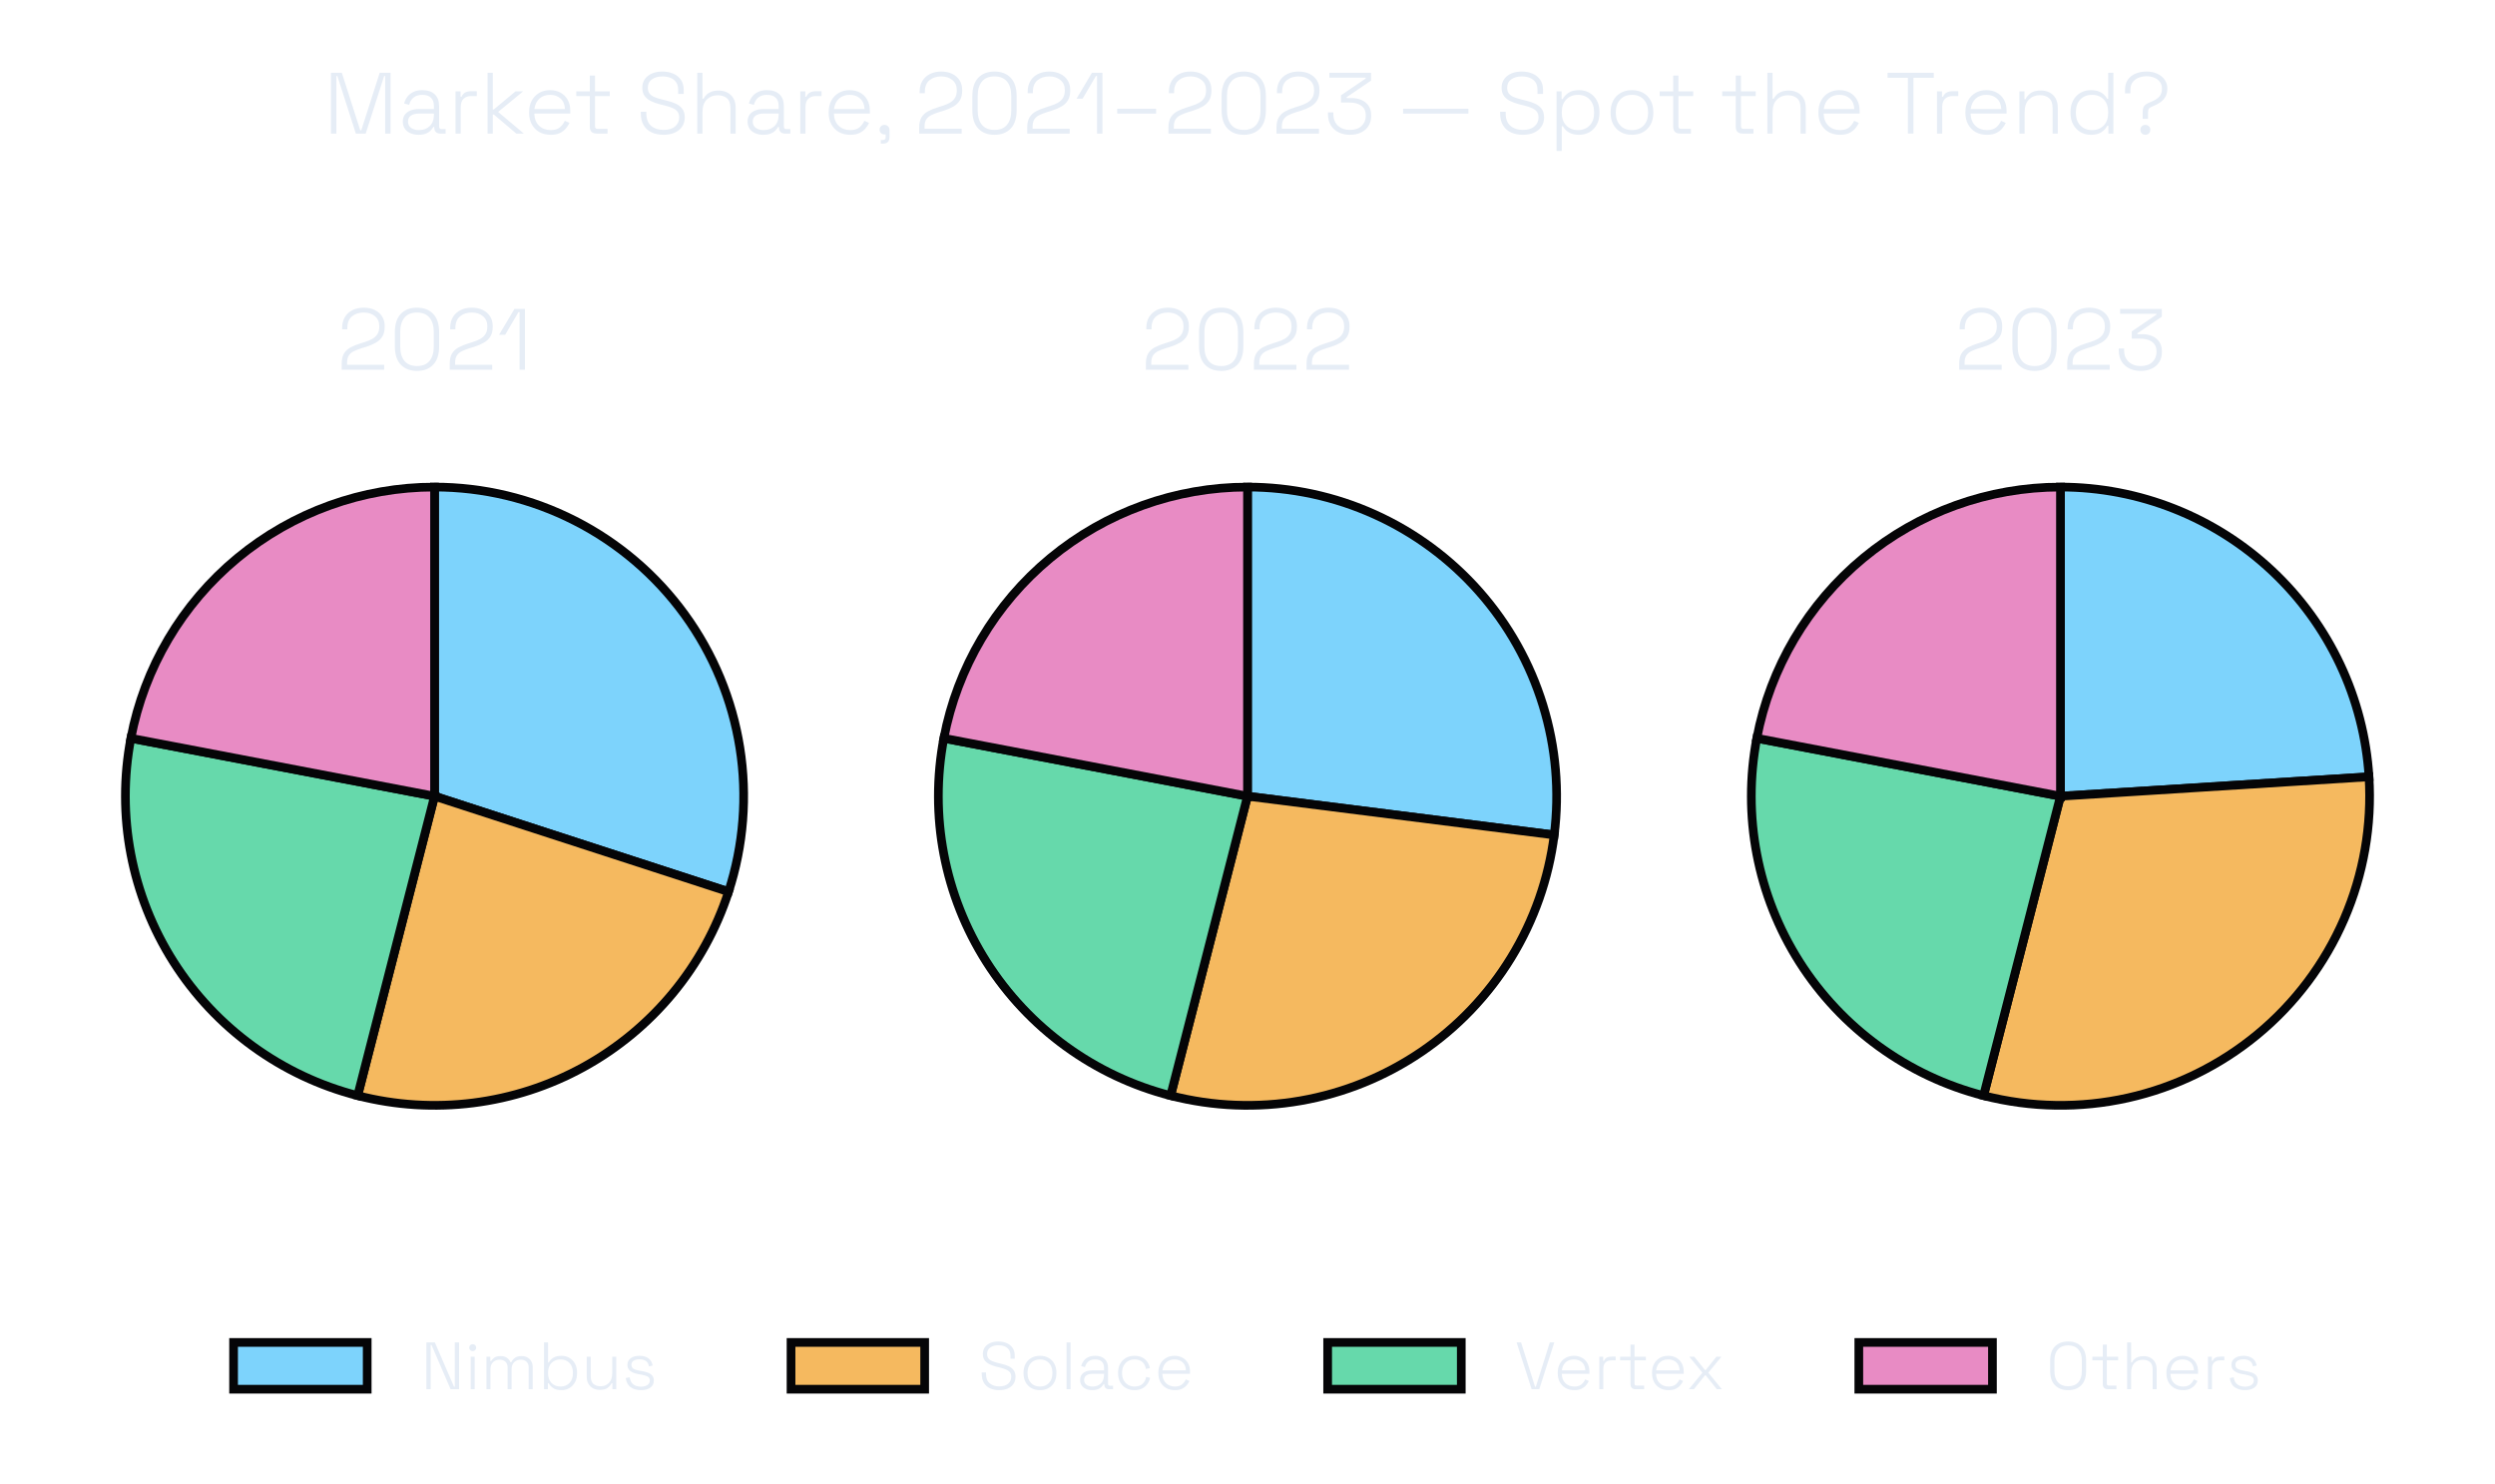
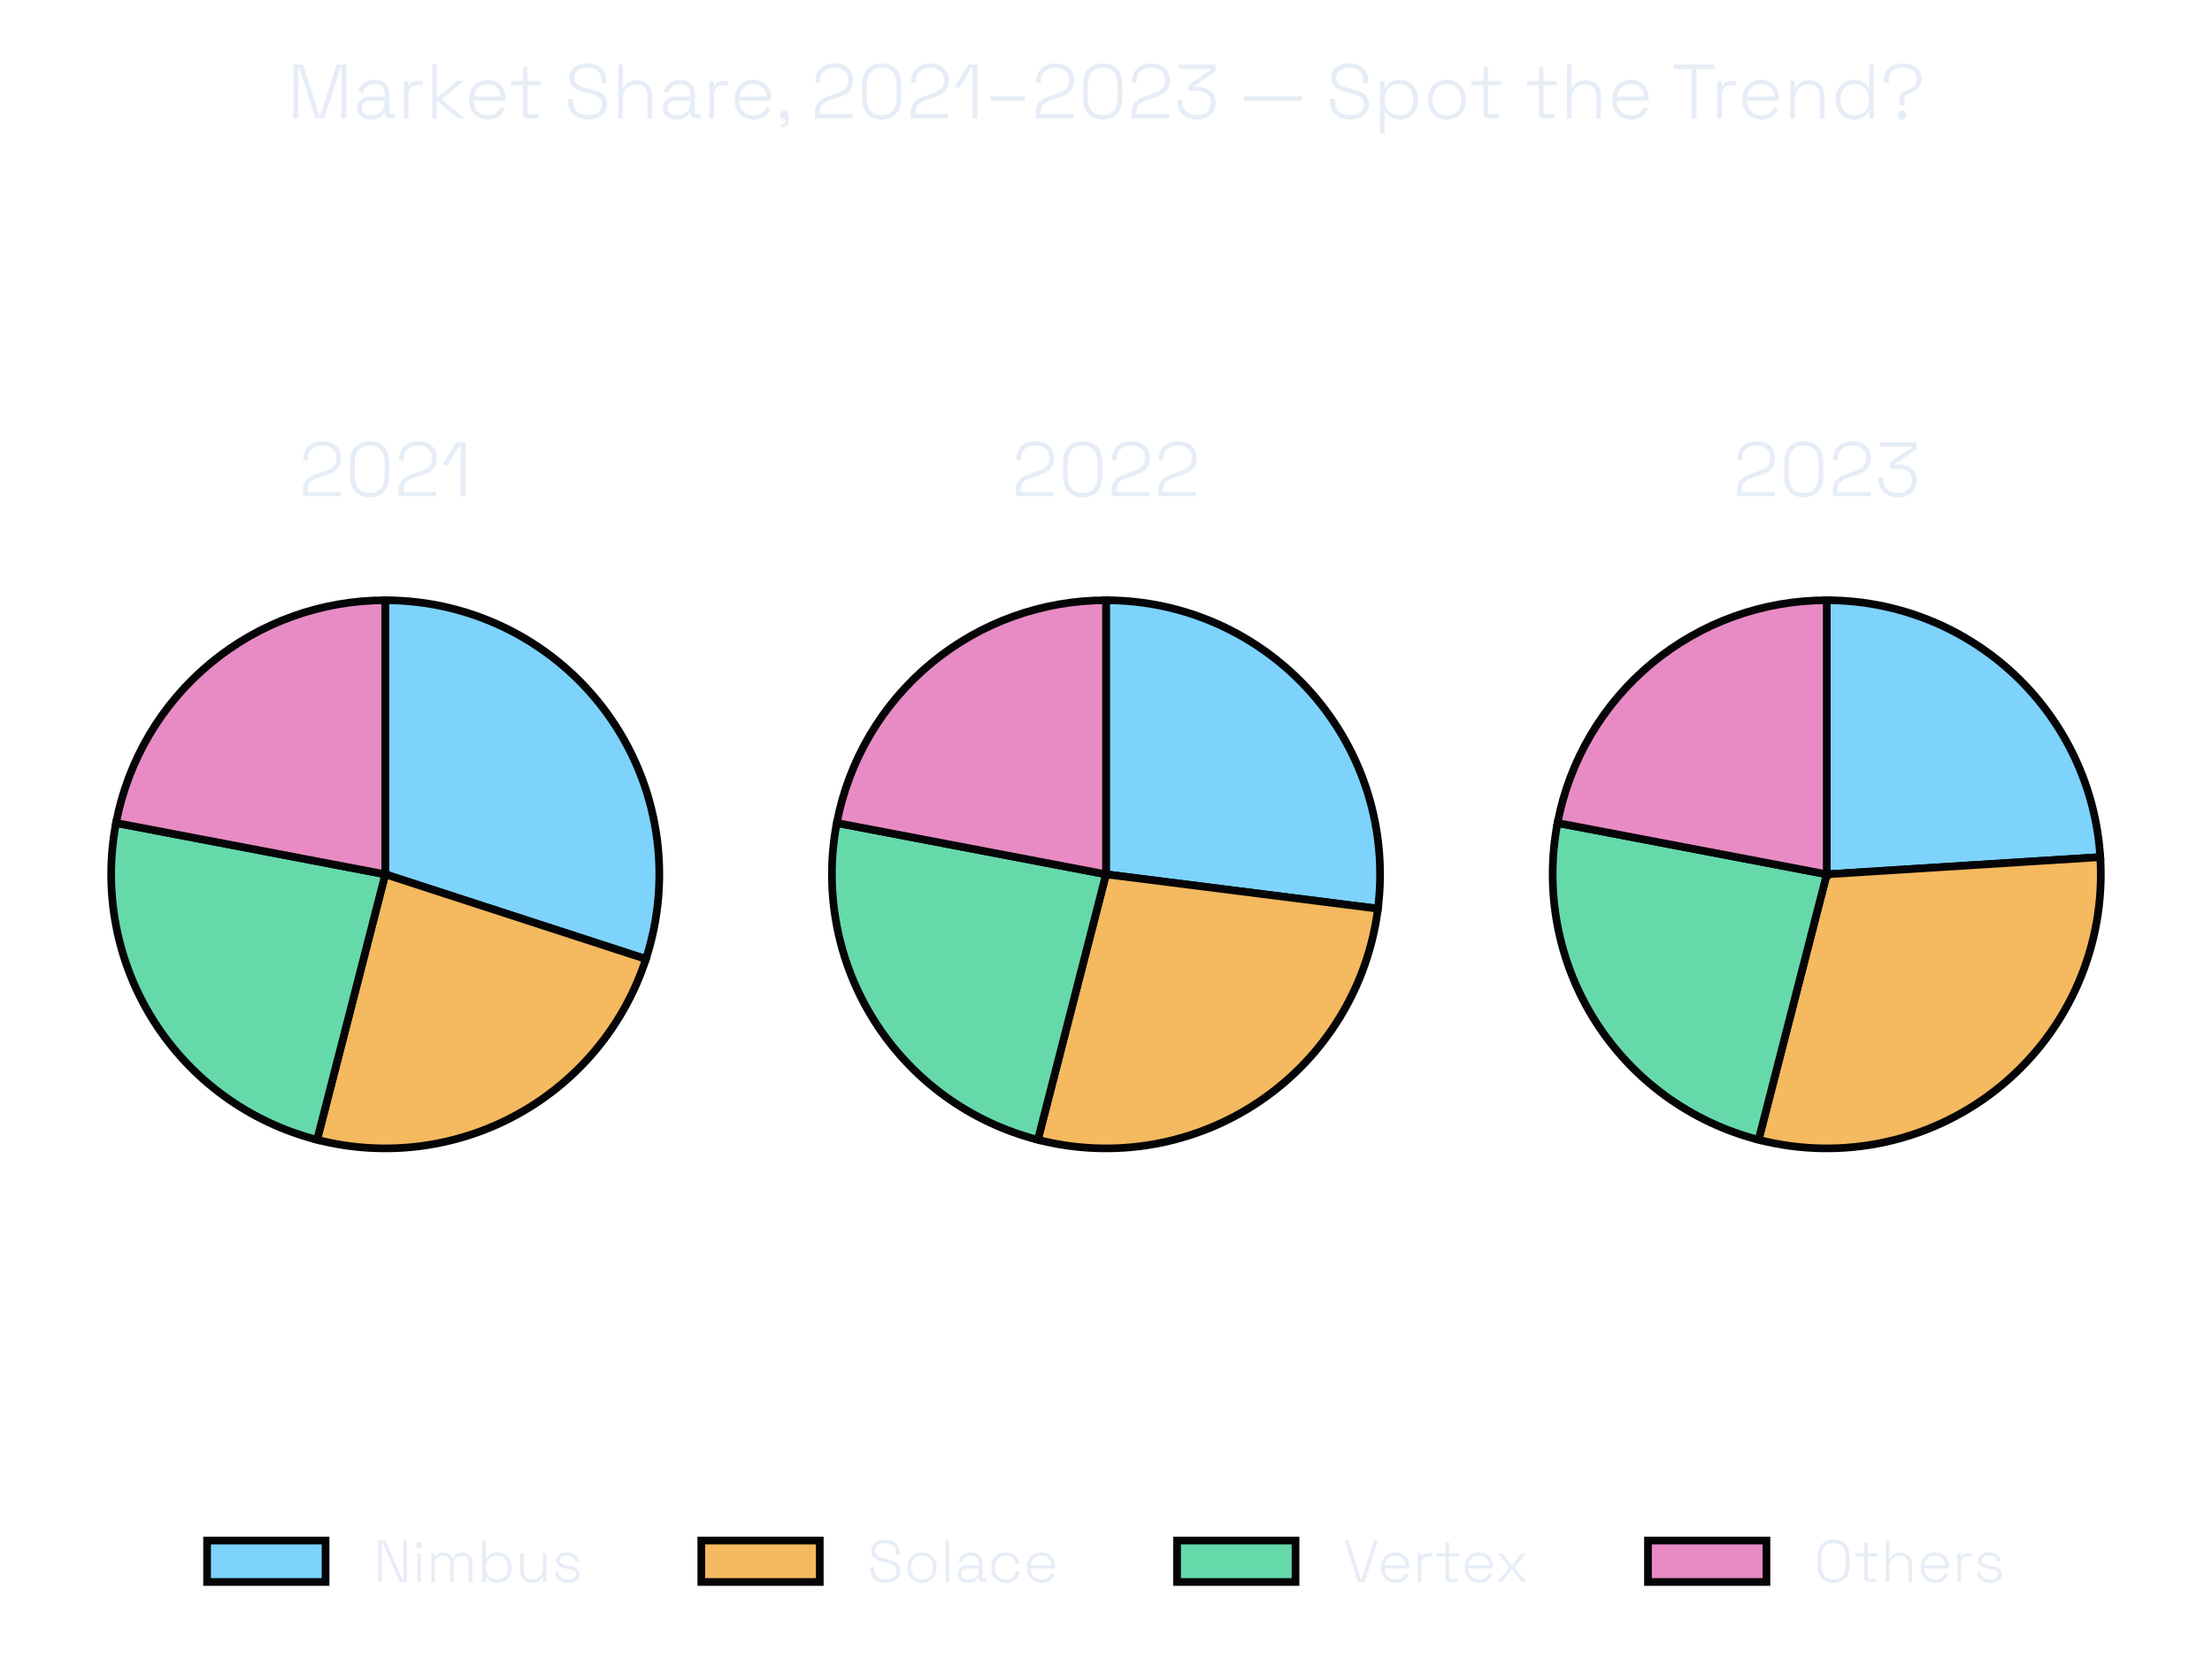
- <svg xmlns="http://www.w3.org/2000/svg" xmlns:xlink="http://www.w3.org/1999/xlink" width="373.44pt" height="222.054pt" viewBox="0 0 373.44 222.054" version="1.1">
+ <svg xmlns="http://www.w3.org/2000/svg" xmlns:xlink="http://www.w3.org/1999/xlink" width="373.44pt" height="281.209pt" viewBox="0 0 373.44 281.209" version="1.1">
  <defs>
    <style type="text/css">*{stroke-linejoin: round; stroke-linecap: butt}</style>
  </defs>
  <g id="figure_1">
    <g id="patch_1">
-       <path d="M 0 222.054  L 373.44 222.054  L 373.44 0  L 0 0  L 0 222.054  z " style="fill: none" />
+       <path d="M 0 281.209  L 373.44 281.209  L 373.44 0  L 0 0  L 0 281.209  z " style="fill: none" />
    </g>
    <g id="axes_1">
      <g id="patch_2">
-         <path d="M 109.047 133.473  C 111.303 126.528 111.884 119.147 110.742 111.935  C 109.6 104.724 106.766 97.883 102.474 91.976  C 98.183 86.069 92.553 81.26 86.047 77.946  C 79.541 74.631 72.342 72.902 65.04 72.902  L 65.04 119.174  z " style="fill: #7dd3fc; stroke: #050507; stroke-width: 1.3; stroke-linejoin: miter" />
+         <path d="M 109.047 161.913  C 111.303 154.968 111.884 147.587 110.742 140.375  C 109.6 133.164 106.766 126.323 102.474 120.416  C 98.183 114.509 92.553 109.7 86.047 106.386  C 79.541 103.071 72.342 101.342 65.04 101.342  L 65.04 147.614  z " style="fill: #7dd3fc; stroke: #050507; stroke-width: 1.3; stroke-linejoin: miter" />
      </g>
      <g id="patch_3">
-         <path d="M 53.532 163.992  C 64.928 166.918 77.021 165.39 87.331 159.722  C 97.641 154.054 105.411 144.662 109.047 133.473  L 65.04 119.174  z " style="fill: #f5b95f; stroke: #050507; stroke-width: 1.3; stroke-linejoin: miter" />
+         <path d="M 53.532 192.432  C 64.928 195.358 77.021 193.83 87.331 188.162  C 97.641 182.494 105.411 173.102 109.047 161.913  L 65.04 147.614  z " style="fill: #f5b95f; stroke: #050507; stroke-width: 1.3; stroke-linejoin: miter" />
      </g>
      <g id="patch_4">
-         <path d="M 19.588 110.504  C 17.383 122.06 19.667 134.034 25.971 143.968  C 32.275 153.901 42.137 161.066 53.532 163.992  L 65.04 119.174  z " style="fill: #66d9ab; stroke: #050507; stroke-width: 1.3; stroke-linejoin: miter" />
+         <path d="M 19.588 138.944  C 17.383 150.5 19.667 162.474 25.971 172.408  C 32.275 182.341 42.137 189.506 53.532 192.432  L 65.04 147.614  z " style="fill: #66d9ab; stroke: #050507; stroke-width: 1.3; stroke-linejoin: miter" />
      </g>
      <g id="patch_5">
-         <path d="M 65.04 72.902  C 54.275 72.902 43.84 76.659 35.545 83.521  C 27.25 90.383 21.605 99.929 19.588 110.504  L 65.04 119.174  z " style="fill: #e88bc4; stroke: #050507; stroke-width: 1.3; stroke-linejoin: miter" />
+         <path d="M 65.04 101.342  C 54.275 101.342 43.84 105.099 35.545 111.961  C 27.25 118.823 21.605 128.369 19.588 138.944  L 65.04 147.614  z " style="fill: #e88bc4; stroke: #050507; stroke-width: 1.3; stroke-linejoin: miter" />
      </g>
      <g id="text_1">
-         <g style="fill: #e6edf6" transform="translate(50.38937 55.33424) scale(0.13 -0.13)">
+         <g style="fill: #e6edf6" transform="translate(50.38937 83.77424) scale(0.13 -0.13)">
          <defs>
            <path id="SpaceGrotesk-Light-3a" d="M 371 0  L 371 442  Q 371 922 544 1200  Q 717 1478 1027 1644  Q 1338 1811 1760 1939  L 2080 2042  Q 2394 2138 2634 2275  Q 2874 2413 3008 2630  Q 3142 2848 3142 3181  L 3142 3206  Q 3142 3674 2819 3942  Q 2496 4211 1997 4211  Q 1466 4211 1126 3926  Q 787 3642 787 3059  L 787 2976  L 403 2976  L 403 3059  Q 403 3546 608 3882  Q 813 4218 1174 4394  Q 1536 4570 1997 4570  Q 2458 4570 2806 4400  Q 3155 4230 3347 3926  Q 3539 3622 3539 3219  L 3539 3162  Q 3539 2726 3369 2448  Q 3200 2170 2893 1994  Q 2586 1818 2170 1683  L 1850 1587  Q 1504 1478 1264 1360  Q 1024 1242 896 1046  Q 768 851 768 506  L 768 358  L 3501 358  L 3501 0  L 371 0  z " transform="scale(0.015625)" />
            <path id="SpaceGrotesk-Light-38" d="M 2042 -90  Q 1286 -90 848 368  Q 410 826 410 1728  L 410 2752  Q 410 3654 848 4112  Q 1286 4570 2042 4570  Q 2797 4570 3235 4112  Q 3674 3654 3674 2752  L 3674 1728  Q 3674 826 3235 368  Q 2797 -90 2042 -90  z M 2042 269  Q 2656 269 2966 649  Q 3277 1030 3277 1702  L 3277 2778  Q 3277 3450 2966 3830  Q 2656 4211 2042 4211  Q 1427 4211 1116 3830  Q 806 3450 806 2778  L 806 1702  Q 806 1030 1116 649  Q 1427 269 2042 269  z " transform="scale(0.015625)" />
            <path id="SpaceGrotesk-Light-39" d="M 1638 0  L 1638 4237  L 1555 4237  L 576 2573  L 128 2573  L 1261 4480  L 2035 4480  L 2035 0  L 1638 0  z " transform="scale(0.015625)" />
          </defs>
          <use xlink:href="#SpaceGrotesk-Light-3a" />
          <use xlink:href="#SpaceGrotesk-Light-38" transform="translate(60.59375 0)" />
          <use xlink:href="#SpaceGrotesk-Light-3a" transform="translate(124.3906 0)" />
          <use xlink:href="#SpaceGrotesk-Light-39" transform="translate(184.9844 0)" />
        </g>
      </g>
    </g>
    <g id="axes_2">
      <g id="patch_6">
-         <path d="M 232.627 124.973  C 233.45 118.459 232.877 111.844 230.946 105.568  C 229.015 99.293 225.771 93.499 221.429 88.574  C 217.087 83.649 211.745 79.704 205.761 77.002  C 199.777 74.3 193.286 72.902 186.72 72.902  L 186.72 119.174  z " style="fill: #7dd3fc; stroke: #050507; stroke-width: 1.3; stroke-linejoin: miter" />
+         <path d="M 232.627 153.413  C 233.45 146.899 232.877 140.284 230.946 134.008  C 229.015 127.733 225.771 121.939 221.429 117.014  C 217.087 112.089 211.745 108.144 205.761 105.442  C 199.777 102.74 193.286 101.342 186.72 101.342  L 186.72 147.614  z " style="fill: #7dd3fc; stroke: #050507; stroke-width: 1.3; stroke-linejoin: miter" />
      </g>
      <g id="patch_7">
-         <path d="M 175.212 163.992  C 181.572 165.625 188.207 165.886 194.675 164.757  C 201.143 163.628 207.298 161.135 212.728 157.445  C 218.159 153.754 222.742 148.949 226.173 143.351  C 229.604 137.753 231.804 131.488 232.627 124.973  L 186.72 119.174  z " style="fill: #f5b95f; stroke: #050507; stroke-width: 1.3; stroke-linejoin: miter" />
+         <path d="M 175.212 192.432  C 181.572 194.065 188.207 194.326 194.675 193.197  C 201.143 192.068 207.298 189.575 212.728 185.885  C 218.159 182.194 222.742 177.389 226.173 171.791  C 229.604 166.193 231.804 159.928 232.627 153.413  L 186.72 147.614  z " style="fill: #f5b95f; stroke: #050507; stroke-width: 1.3; stroke-linejoin: miter" />
      </g>
      <g id="patch_8">
-         <path d="M 141.268 110.504  C 139.063 122.06 141.347 134.034 147.651 143.968  C 153.955 153.901 163.817 161.066 175.212 163.992  L 186.72 119.174  z " style="fill: #66d9ab; stroke: #050507; stroke-width: 1.3; stroke-linejoin: miter" />
+         <path d="M 141.268 138.944  C 139.063 150.5 141.347 162.474 147.651 172.408  C 153.955 182.341 163.817 189.506 175.212 192.432  L 186.72 147.614  z " style="fill: #66d9ab; stroke: #050507; stroke-width: 1.3; stroke-linejoin: miter" />
      </g>
      <g id="patch_9">
-         <path d="M 186.72 72.902  C 175.955 72.902 165.52 76.659 157.225 83.521  C 148.93 90.383 143.285 99.929 141.268 110.504  L 186.72 119.174  z " style="fill: #e88bc4; stroke: #050507; stroke-width: 1.3; stroke-linejoin: miter" />
+         <path d="M 186.72 101.342  C 175.955 101.342 165.52 105.099 157.225 111.961  C 148.93 118.823 143.285 128.369 141.268 138.944  L 186.72 147.614  z " style="fill: #e88bc4; stroke: #050507; stroke-width: 1.3; stroke-linejoin: miter" />
      </g>
      <g id="text_2">
-         <g style="fill: #e6edf6" transform="translate(170.7572 55.33424) scale(0.13 -0.13)">
+         <g style="fill: #e6edf6" transform="translate(170.7572 83.77424) scale(0.13 -0.13)">
          <use xlink:href="#SpaceGrotesk-Light-3a" />
          <use xlink:href="#SpaceGrotesk-Light-38" transform="translate(60.59375 0)" />
          <use xlink:href="#SpaceGrotesk-Light-3a" transform="translate(124.3906 0)" />
          <use xlink:href="#SpaceGrotesk-Light-3a" transform="translate(184.9844 0)" />
        </g>
      </g>
    </g>
    <g id="axes_3">
      <g id="patch_10">
-         <path d="M 354.58 116.269  C 353.842 104.527 348.652 93.497 340.075 85.443  C 331.498 77.389 320.165 72.902 308.4 72.902  L 308.4 119.174  z " style="fill: #7dd3fc; stroke: #050507; stroke-width: 1.3; stroke-linejoin: miter" />
+         <path d="M 354.58 144.709  C 353.842 132.967 348.652 121.937 340.075 113.883  C 331.498 105.829 320.165 101.342 308.4 101.342  L 308.4 147.614  z " style="fill: #7dd3fc; stroke: #050507; stroke-width: 1.3; stroke-linejoin: miter" />
      </g>
      <g id="patch_11">
-         <path d="M 296.892 163.992  C 303.965 165.808 311.368 165.924 318.494 164.331  C 325.62 162.739 332.268 159.481 337.895 154.827  C 343.521 150.173 347.966 144.252 350.866 137.551  C 353.766 130.849 355.039 123.556 354.58 116.269  L 308.4 119.174  z " style="fill: #f5b95f; stroke: #050507; stroke-width: 1.3; stroke-linejoin: miter" />
+         <path d="M 296.892 192.432  C 303.965 194.248 311.368 194.364 318.494 192.771  C 325.62 191.179 332.268 187.921 337.895 183.267  C 343.521 178.613 347.966 172.692 350.866 165.991  C 353.766 159.289 355.039 151.996 354.58 144.709  L 308.4 147.614  z " style="fill: #f5b95f; stroke: #050507; stroke-width: 1.3; stroke-linejoin: miter" />
      </g>
      <g id="patch_12">
-         <path d="M 262.948 110.504  C 260.743 122.06 263.027 134.034 269.331 143.968  C 275.635 153.901 285.497 161.066 296.892 163.992  L 308.4 119.174  z " style="fill: #66d9ab; stroke: #050507; stroke-width: 1.3; stroke-linejoin: miter" />
+         <path d="M 262.948 138.944  C 260.743 150.5 263.027 162.474 269.331 172.408  C 275.635 182.341 285.497 189.506 296.892 192.432  L 308.4 147.614  z " style="fill: #66d9ab; stroke: #050507; stroke-width: 1.3; stroke-linejoin: miter" />
      </g>
      <g id="patch_13">
-         <path d="M 308.4 72.902  C 297.635 72.902 287.2 76.659 278.905 83.521  C 270.61 90.383 264.965 99.929 262.948 110.504  L 308.4 119.174  z " style="fill: #e88bc4; stroke: #050507; stroke-width: 1.3; stroke-linejoin: miter" />
+         <path d="M 308.4 101.342  C 297.635 101.342 287.2 105.099 278.905 111.961  C 270.61 118.823 264.965 128.369 262.948 138.944  L 308.4 147.614  z " style="fill: #e88bc4; stroke: #050507; stroke-width: 1.3; stroke-linejoin: miter" />
      </g>
      <g id="text_3">
-         <g style="fill: #e6edf6" transform="translate(292.489 55.33424) scale(0.13 -0.13)">
+         <g style="fill: #e6edf6" transform="translate(292.489 83.77424) scale(0.13 -0.13)">
          <defs>
            <path id="SpaceGrotesk-Light-3b" d="M 1939 -90  Q 1472 -90 1104 89  Q 736 269 528 611  Q 320 954 320 1440  L 320 1562  L 717 1562  L 717 1434  Q 717 890 1056 579  Q 1395 269 1939 269  Q 2490 269 2797 563  Q 3104 858 3104 1306  L 3104 1344  Q 3104 1677 2947 1881  Q 2790 2086 2524 2185  Q 2259 2285 1939 2285  L 1280 2285  L 1280 2822  L 3098 4058  L 3098 4122  L 422 4122  L 422 4480  L 3494 4480  L 3494 3904  L 1696 2682  L 1696 2618  L 2048 2618  Q 2464 2618 2790 2474  Q 3117 2330 3309 2051  Q 3501 1773 3501 1357  L 3501 1293  Q 3501 877 3309 566  Q 3117 256 2765 83  Q 2413 -90 1939 -90  z " transform="scale(0.015625)" />
          </defs>
          <use xlink:href="#SpaceGrotesk-Light-3a" />
          <use xlink:href="#SpaceGrotesk-Light-38" transform="translate(60.59375 0)" />
          <use xlink:href="#SpaceGrotesk-Light-3a" transform="translate(124.3906 0)" />
          <use xlink:href="#SpaceGrotesk-Light-3b" transform="translate(184.4844 0)" />
        </g>
      </g>
    </g>
    <g id="text_4">
      <g style="fill: #e6edf6" transform="translate(48.42109 19.992) scale(0.13 -0.13)">
        <defs>
          <path id="SpaceGrotesk-Light-10" d="M 550 0  L 550 4480  L 1350 4480  L 2707 243  L 2784 243  L 4141 4480  L 4941 4480  L 4941 0  L 4544 0  L 4544 4237  L 4467 4237  L 3110 0  L 2381 0  L 1024 4237  L 947 4237  L 947 0  L 550 0  z " transform="scale(0.015625)" />
          <path id="SpaceGrotesk-Light-1e" d="M 1517 -90  Q 1190 -90 924 22  Q 659 134 505 352  Q 352 570 352 877  Q 352 1190 505 1395  Q 659 1600 921 1702  Q 1184 1805 1504 1805  L 2643 1805  L 2643 2054  Q 2643 2432 2425 2643  Q 2208 2854 1792 2854  Q 1382 2854 1142 2652  Q 902 2451 819 2112  L 448 2221  Q 525 2496 691 2717  Q 858 2938 1133 3069  Q 1408 3200 1792 3200  Q 2381 3200 2704 2893  Q 3027 2586 3027 2035  L 3027 525  Q 3027 333 3206 333  L 3507 333  L 3507 0  L 3098 0  Q 2899 0 2784 118  Q 2669 237 2669 442  L 2669 486  L 2605 486  Q 2522 346 2390 211  Q 2259 77 2048 -6  Q 1837 -90 1517 -90  z M 1542 256  Q 2035 256 2339 553  Q 2643 851 2643 1395  L 2643 1472  L 1510 1472  Q 1178 1472 957 1328  Q 736 1184 736 883  Q 736 582 963 419  Q 1190 256 1542 256  z " transform="scale(0.015625)" />
          <path id="SpaceGrotesk-Light-2f" d="M 563 0  L 563 3110  L 934 3110  L 934 2720  L 1011 2720  Q 1101 2931 1277 3027  Q 1453 3123 1766 3123  L 2131 3123  L 2131 2765  L 1722 2765  Q 1370 2765 1158 2566  Q 947 2368 947 1946  L 947 0  L 563 0  z " transform="scale(0.015625)" />
          <path id="SpaceGrotesk-Light-28" d="M 563 0  L 563 4480  L 947 4480  L 947 1779  L 1024 1779  L 2618 3110  L 3181 3110  L 1338 1594  L 3232 0  L 2675 0  L 1024 1402  L 947 1402  L 947 0  L 563 0  z " transform="scale(0.015625)" />
          <path id="SpaceGrotesk-Light-22" d="M 1997 -90  Q 1517 -90 1161 112  Q 806 314 608 678  Q 410 1043 410 1517  L 410 1594  Q 410 2074 608 2435  Q 806 2797 1155 2998  Q 1504 3200 1952 3200  Q 2387 3200 2723 3017  Q 3059 2835 3251 2492  Q 3443 2150 3443 1677  L 3443 1472  L 794 1472  Q 813 890 1149 573  Q 1485 256 1997 256  Q 2432 256 2672 454  Q 2912 653 3040 941  L 3386 787  Q 3290 576 3120 374  Q 2950 173 2681 41  Q 2413 -90 1997 -90  z M 800 1805  L 3053 1805  Q 3027 2310 2726 2582  Q 2426 2854 1952 2854  Q 1485 2854 1177 2582  Q 870 2310 800 1805  z " transform="scale(0.015625)" />
          <path id="SpaceGrotesk-Light-31" d="M 1690 0  Q 1440 0 1315 128  Q 1190 256 1190 486  L 1190 2765  L 192 2765  L 192 3110  L 1190 3110  L 1190 4275  L 1574 4275  L 1574 3110  L 2662 3110  L 2662 2765  L 1574 2765  L 1574 538  Q 1574 346 1766 346  L 2496 346  L 2496 0  L 1690 0  z " transform="scale(0.015625)" />
          <path id="SpaceGrotesk-Light-3" transform="scale(0.015625)" />
          <path id="SpaceGrotesk-Light-16" d="M 2016 -90  Q 1536 -90 1158 80  Q 781 250 563 598  Q 346 947 346 1485  L 346 1606  L 755 1606  L 755 1485  Q 755 864 1110 566  Q 1466 269 2016 269  Q 2573 269 2873 528  Q 3174 787 3174 1190  Q 3174 1459 3043 1622  Q 2912 1786 2678 1885  Q 2445 1984 2138 2061  L 1728 2163  Q 1363 2259 1075 2403  Q 787 2547 620 2780  Q 454 3014 454 3379  Q 454 3744 643 4013  Q 832 4282 1165 4426  Q 1498 4570 1939 4570  Q 2381 4570 2736 4416  Q 3091 4262 3299 3964  Q 3507 3667 3507 3219  L 3507 2918  L 3098 2918  L 3098 3219  Q 3098 3571 2944 3788  Q 2790 4006 2528 4108  Q 2266 4211 1939 4211  Q 1472 4211 1168 3996  Q 864 3782 864 3379  Q 864 3110 989 2950  Q 1114 2790 1341 2694  Q 1568 2598 1875 2522  L 2285 2419  Q 2637 2336 2931 2198  Q 3226 2061 3405 1821  Q 3584 1581 3584 1190  Q 3584 800 3389 512  Q 3194 224 2842 67  Q 2490 -90 2016 -90  z " transform="scale(0.015625)" />
          <path id="SpaceGrotesk-Light-25" d="M 563 0  L 563 4480  L 947 4480  L 947 2566  L 1024 2566  Q 1101 2720 1238 2857  Q 1376 2995 1597 3081  Q 1818 3168 2150 3168  Q 2490 3168 2771 3027  Q 3053 2886 3222 2604  Q 3392 2323 3392 1894  L 3392 0  L 3008 0  L 3008 1869  Q 3008 2381 2752 2601  Q 2496 2822 2067 2822  Q 1587 2822 1267 2508  Q 947 2195 947 1555  L 947 0  L 563 0  z " transform="scale(0.015625)" />
          <path id="SpaceGrotesk-Light-55" d="M 474 -742  L 474 -474  L 627 -474  Q 832 -474 832 -269  L 832 -64  L 749 -64  Q 595 -64 489 35  Q 384 134 384 288  Q 384 442 489 541  Q 595 640 749 640  Q 902 640 1008 534  Q 1114 429 1114 275  L 1114 -256  Q 1114 -742 634 -742  L 474 -742  z " transform="scale(0.015625)" />
          <path id="SpaceGrotesk-Light-60" d="M 538 1472  L 538 1830  L 3405 1830  L 3405 1472  L 538 1472  z " transform="scale(0.015625)" />
          <path id="SpaceGrotesk-Light-61" d="M 538 1472  L 538 1830  L 5350 1830  L 5350 1472  L 538 1472  z " transform="scale(0.015625)" />
          <path id="SpaceGrotesk-Light-2d" d="M 563 -1280  L 563 3110  L 934 3110  L 934 2541  L 1011 2541  Q 1146 2797 1430 2998  Q 1715 3200 2227 3200  Q 2643 3200 2982 3005  Q 3322 2810 3523 2451  Q 3725 2093 3725 1594  L 3725 1517  Q 3725 1024 3526 662  Q 3328 301 2989 105  Q 2650 -90 2227 -90  Q 1888 -90 1648 3  Q 1408 96 1257 243  Q 1107 390 1024 544  L 947 544  L 947 -1280  L 563 -1280  z M 2138 256  Q 2669 256 2998 595  Q 3328 934 3328 1530  L 3328 1581  Q 3328 2176 2998 2515  Q 2669 2854 2138 2854  Q 1613 2854 1280 2515  Q 947 2176 947 1581  L 947 1530  Q 947 934 1280 595  Q 1613 256 2138 256  z " transform="scale(0.015625)" />
          <path id="SpaceGrotesk-Light-2c" d="M 1984 -90  Q 1510 -90 1155 112  Q 800 314 605 675  Q 410 1037 410 1517  L 410 1594  Q 410 2074 605 2435  Q 800 2797 1155 2998  Q 1510 3200 1984 3200  Q 2458 3200 2813 2998  Q 3168 2797 3363 2435  Q 3558 2074 3558 1594  L 3558 1517  Q 3558 1037 3363 675  Q 3168 314 2813 112  Q 2458 -90 1984 -90  z M 1984 256  Q 2534 256 2854 605  Q 3174 954 3174 1530  L 3174 1581  Q 3174 2157 2854 2505  Q 2534 2854 1984 2854  Q 1440 2854 1117 2505  Q 794 2157 794 1581  L 794 1530  Q 794 954 1117 605  Q 1440 256 1984 256  z " transform="scale(0.015625)" />
          <path id="SpaceGrotesk-Light-17" d="M 1677 0  L 1677 4109  L 179 4109  L 179 4480  L 3584 4480  L 3584 4109  L 2086 4109  L 2086 0  L 1677 0  z " transform="scale(0.015625)" />
          <path id="SpaceGrotesk-Light-2b" d="M 563 0  L 563 3110  L 934 3110  L 934 2534  L 1011 2534  Q 1126 2784 1388 2979  Q 1651 3174 2150 3174  Q 2490 3174 2771 3033  Q 3053 2893 3222 2608  Q 3392 2323 3392 1894  L 3392 0  L 3008 0  L 3008 1869  Q 3008 2381 2752 2605  Q 2496 2829 2067 2829  Q 1587 2829 1267 2512  Q 947 2195 947 1555  L 947 0  L 563 0  z " transform="scale(0.015625)" />
          <path id="SpaceGrotesk-Light-21" d="M 1907 -90  Q 1491 -90 1152 105  Q 813 301 611 662  Q 410 1024 410 1517  L 410 1594  Q 410 2086 608 2448  Q 806 2810 1148 3005  Q 1491 3200 1907 3200  Q 2253 3200 2489 3107  Q 2726 3014 2876 2870  Q 3027 2726 3110 2566  L 3187 2566  L 3187 4480  L 3571 4480  L 3571 0  L 3200 0  L 3200 570  L 3123 570  Q 2989 314 2704 112  Q 2419 -90 1907 -90  z M 1997 256  Q 2528 256 2857 595  Q 3187 934 3187 1530  L 3187 1581  Q 3187 2176 2857 2515  Q 2528 2854 1997 2854  Q 1472 2854 1139 2515  Q 806 2176 806 1581  L 806 1530  Q 806 934 1139 595  Q 1472 256 1997 256  z " transform="scale(0.015625)" />
          <path id="SpaceGrotesk-Light-5b" d="M 1594 1088  L 1594 1568  Q 1594 1850 1690 2003  Q 1786 2157 2061 2272  L 2266 2362  Q 2611 2502 2812 2713  Q 3014 2925 3014 3315  Q 3014 3610 2860 3811  Q 2707 4013 2451 4118  Q 2195 4224 1882 4224  Q 1568 4224 1296 4115  Q 1024 4006 857 3785  Q 691 3565 691 3226  L 691 2963  L 294 2963  L 294 3232  Q 294 3667 499 3964  Q 704 4262 1062 4416  Q 1421 4570 1882 4570  Q 2336 4570 2681 4406  Q 3027 4243 3219 3961  Q 3411 3680 3411 3315  Q 3411 2963 3276 2723  Q 3142 2483 2921 2323  Q 2701 2163 2426 2048  L 2221 1958  Q 2099 1907 2044 1824  Q 1990 1741 1990 1574  L 1990 1088  L 1594 1088  z M 1792 -90  Q 1632 -90 1529 12  Q 1427 115 1427 275  Q 1427 435 1529 537  Q 1632 640 1792 640  Q 1952 640 2054 537  Q 2157 435 2157 275  Q 2157 115 2054 12  Q 1952 -90 1792 -90  z " transform="scale(0.015625)" />
        </defs>
        <use xlink:href="#SpaceGrotesk-Light-10" />
        <use xlink:href="#SpaceGrotesk-Light-1e" transform="translate(85.79688 0)" />
        <use xlink:href="#SpaceGrotesk-Light-2f" transform="translate(143.2031 0)" />
        <use xlink:href="#SpaceGrotesk-Light-28" transform="translate(180.1094 0)" />
        <use xlink:href="#SpaceGrotesk-Light-22" transform="translate(230.3125 0)" />
        <use xlink:href="#SpaceGrotesk-Light-31" transform="translate(288.0156 0)" />
        <use xlink:href="#SpaceGrotesk-Light-3" transform="translate(334.2188 0)" />
        <use xlink:href="#SpaceGrotesk-Light-16" transform="translate(359.9219 0)" />
        <use xlink:href="#SpaceGrotesk-Light-25" transform="translate(421.5156 0)" />
        <use xlink:href="#SpaceGrotesk-Light-1e" transform="translate(482.7188 0)" />
        <use xlink:href="#SpaceGrotesk-Light-2f" transform="translate(540.125 0)" />
        <use xlink:href="#SpaceGrotesk-Light-22" transform="translate(575.2344 0)" />
        <use xlink:href="#SpaceGrotesk-Light-55" transform="translate(634.2344 0)" />
        <use xlink:href="#SpaceGrotesk-Light-3" transform="translate(654.2344 0)" />
        <use xlink:href="#SpaceGrotesk-Light-3a" transform="translate(680.0312 0)" />
        <use xlink:href="#SpaceGrotesk-Light-38" transform="translate(740.625 0)" />
        <use xlink:href="#SpaceGrotesk-Light-3a" transform="translate(804.4219 0)" />
        <use xlink:href="#SpaceGrotesk-Light-39" transform="translate(865.0156 0)" />
        <use xlink:href="#SpaceGrotesk-Light-60" transform="translate(905.4219 0)" />
        <use xlink:href="#SpaceGrotesk-Light-3a" transform="translate(967.0156 0)" />
        <use xlink:href="#SpaceGrotesk-Light-38" transform="translate(1027.609 0)" />
        <use xlink:href="#SpaceGrotesk-Light-3a" transform="translate(1091.406 0)" />
        <use xlink:href="#SpaceGrotesk-Light-3b" transform="translate(1151.5 0)" />
        <use xlink:href="#SpaceGrotesk-Light-3" transform="translate(1211.797 0)" />
        <use xlink:href="#SpaceGrotesk-Light-61" transform="translate(1234.594 0)" />
        <use xlink:href="#SpaceGrotesk-Light-3" transform="translate(1323.594 0)" />
        <use xlink:href="#SpaceGrotesk-Light-16" transform="translate(1349.297 0)" />
        <use xlink:href="#SpaceGrotesk-Light-2d" transform="translate(1410.891 0)" />
        <use xlink:href="#SpaceGrotesk-Light-2c" transform="translate(1475.484 0)" />
        <use xlink:href="#SpaceGrotesk-Light-31" transform="translate(1535.391 0)" />
        <use xlink:href="#SpaceGrotesk-Light-3" transform="translate(1581.594 0)" />
        <use xlink:href="#SpaceGrotesk-Light-31" transform="translate(1607.391 0)" />
        <use xlink:href="#SpaceGrotesk-Light-25" transform="translate(1653.594 0)" />
        <use xlink:href="#SpaceGrotesk-Light-22" transform="translate(1714.797 0)" />
        <use xlink:href="#SpaceGrotesk-Light-3" transform="translate(1774.594 0)" />
        <use xlink:href="#SpaceGrotesk-Light-17" transform="translate(1797.984 0)" />
        <use xlink:href="#SpaceGrotesk-Light-2f" transform="translate(1848.875 0)" />
        <use xlink:href="#SpaceGrotesk-Light-22" transform="translate(1883.984 0)" />
        <use xlink:href="#SpaceGrotesk-Light-2b" transform="translate(1943.781 0)" />
        <use xlink:href="#SpaceGrotesk-Light-21" transform="translate(2004.984 0)" />
        <use xlink:href="#SpaceGrotesk-Light-5b" transform="translate(2069.578 0)" />
      </g>
    </g>
    <g id="legend_1">
      <g id="patch_14">
-         <path d="M 34.961 207.934  L 54.961 207.934  L 54.961 200.934  L 34.961 200.934  z " style="fill: #7dd3fc; stroke: #050507; stroke-width: 1.3; stroke-linejoin: miter" />
+         <path d="M 34.961 267.089  L 54.961 267.089  L 54.961 260.089  L 34.961 260.089  z " style="fill: #7dd3fc; stroke: #050507; stroke-width: 1.3; stroke-linejoin: miter" />
      </g>
      <g id="text_5">
-         <g style="fill: #e6edf6" transform="translate(62.96117 207.9342) scale(0.1 -0.1)">
+         <g style="fill: #e6edf6" transform="translate(62.96117 267.0894) scale(0.1 -0.1)">
          <defs>
            <path id="SpaceGrotesk-Light-11" d="M 550 0  L 550 4480  L 1363 4480  L 3194 243  L 3270 243  L 3270 4480  L 3680 4480  L 3680 0  L 2867 0  L 1037 4243  L 960 4243  L 960 0  L 550 0  z " transform="scale(0.015625)" />
            <path id="SpaceGrotesk-Light-26" d="M 563 0  L 563 3110  L 947 3110  L 947 0  L 563 0  z M 755 3648  Q 614 3648 518 3744  Q 422 3840 422 3981  Q 422 4128 518 4221  Q 614 4314 755 4314  Q 902 4314 995 4221  Q 1088 4128 1088 3981  Q 1088 3840 995 3744  Q 902 3648 755 3648  z " transform="scale(0.015625)" />
            <path id="SpaceGrotesk-Light-2a" d="M 563 0  L 563 3110  L 934 3110  L 934 2701  L 1011 2701  Q 1107 2874 1318 3024  Q 1530 3174 1920 3174  Q 2298 3174 2531 3001  Q 2765 2829 2867 2586  L 2944 2586  Q 3053 2829 3283 3001  Q 3514 3174 3930 3174  Q 4250 3174 4486 3043  Q 4723 2912 4857 2678  Q 4992 2445 4992 2131  L 4992 0  L 4608 0  L 4608 2093  Q 4608 2426 4406 2627  Q 4205 2829 3840 2829  Q 3469 2829 3219 2589  Q 2970 2349 2970 1888  L 2970 0  L 2586 0  L 2586 2093  Q 2586 2426 2384 2627  Q 2182 2829 1818 2829  Q 1446 2829 1196 2589  Q 947 2349 947 1888  L 947 0  L 563 0  z " transform="scale(0.015625)" />
            <path id="SpaceGrotesk-Light-1f" d="M 2227 -90  Q 1715 -90 1430 112  Q 1146 314 1011 570  L 934 570  L 934 0  L 563 0  L 563 4480  L 947 4480  L 947 2566  L 1024 2566  Q 1107 2726 1257 2870  Q 1408 3014 1648 3107  Q 1888 3200 2227 3200  Q 2650 3200 2989 3005  Q 3328 2810 3526 2448  Q 3725 2086 3725 1594  L 3725 1517  Q 3725 1024 3523 662  Q 3322 301 2982 105  Q 2643 -90 2227 -90  z M 2138 256  Q 2669 256 2998 595  Q 3328 934 3328 1530  L 3328 1581  Q 3328 2176 2998 2515  Q 2669 2854 2138 2854  Q 1613 2854 1280 2515  Q 947 2176 947 1581  L 947 1530  Q 947 934 1280 595  Q 1613 256 2138 256  z " transform="scale(0.015625)" />
            <path id="SpaceGrotesk-Light-32" d="M 1760 -64  Q 1427 -64 1142 77  Q 858 218 688 502  Q 518 787 518 1216  L 518 3110  L 902 3110  L 902 1242  Q 902 736 1158 509  Q 1414 282 1843 282  Q 2323 282 2643 598  Q 2963 915 2963 1555  L 2963 3110  L 3347 3110  L 3347 0  L 2976 0  L 2976 576  L 2899 576  Q 2784 326 2521 131  Q 2259 -64 1760 -64  z " transform="scale(0.015625)" />
            <path id="SpaceGrotesk-Light-30" d="M 1798 -90  Q 1235 -90 835 179  Q 435 448 346 1069  L 723 1139  Q 774 800 931 605  Q 1088 410 1315 326  Q 1542 243 1798 243  Q 2182 243 2416 400  Q 2650 557 2650 832  Q 2650 1114 2429 1222  Q 2208 1331 1843 1395  L 1549 1446  Q 1254 1498 1017 1603  Q 781 1709 643 1888  Q 506 2067 506 2336  Q 506 2739 822 2969  Q 1139 3200 1664 3200  Q 2195 3200 2518 2960  Q 2842 2720 2925 2266  L 2566 2189  Q 2502 2560 2262 2713  Q 2022 2867 1664 2867  Q 1312 2867 1101 2732  Q 890 2598 890 2336  Q 890 2080 1082 1961  Q 1274 1843 1606 1786  L 1901 1734  Q 2221 1683 2477 1584  Q 2733 1485 2883 1305  Q 3034 1126 3034 832  Q 3034 390 2701 150  Q 2368 -90 1798 -90  z " transform="scale(0.015625)" />
          </defs>
          <use xlink:href="#SpaceGrotesk-Light-11" />
          <use xlink:href="#SpaceGrotesk-Light-26" transform="translate(66.09375 0)" />
          <use xlink:href="#SpaceGrotesk-Light-2a" transform="translate(89.6875 0)" />
          <use xlink:href="#SpaceGrotesk-Light-1f" transform="translate(175.8906 0)" />
          <use xlink:href="#SpaceGrotesk-Light-32" transform="translate(240.4844 0)" />
          <use xlink:href="#SpaceGrotesk-Light-30" transform="translate(301.5781 0)" />
        </g>
      </g>
      <g id="patch_15">
-         <path d="M 118.399 207.934  L 138.399 207.934  L 138.399 200.934  L 118.399 200.934  z " style="fill: #f5b95f; stroke: #050507; stroke-width: 1.3; stroke-linejoin: miter" />
+         <path d="M 118.399 267.089  L 138.399 267.089  L 138.399 260.089  L 118.399 260.089  z " style="fill: #f5b95f; stroke: #050507; stroke-width: 1.3; stroke-linejoin: miter" />
      </g>
      <g id="text_6">
-         <g style="fill: #e6edf6" transform="translate(146.3987 207.9342) scale(0.1 -0.1)">
+         <g style="fill: #e6edf6" transform="translate(146.3987 267.0894) scale(0.1 -0.1)">
          <defs>
            <path id="SpaceGrotesk-Light-29" d="M 563 0  L 563 4480  L 947 4480  L 947 0  L 563 0  z " transform="scale(0.015625)" />
            <path id="SpaceGrotesk-Light-20" d="M 1984 -90  Q 1530 -90 1174 105  Q 819 301 614 665  Q 410 1030 410 1523  L 410 1587  Q 410 2086 614 2448  Q 819 2810 1174 3005  Q 1530 3200 1984 3200  Q 2432 3200 2742 3030  Q 3053 2861 3229 2589  Q 3405 2317 3450 2016  L 3072 1939  Q 3040 2189 2912 2397  Q 2784 2605 2553 2729  Q 2323 2854 1984 2854  Q 1645 2854 1376 2697  Q 1107 2541 950 2256  Q 794 1971 794 1581  L 794 1530  Q 794 1139 950 854  Q 1107 570 1376 413  Q 1645 256 1984 256  Q 2496 256 2765 521  Q 3034 787 3098 1171  L 3475 1094  Q 3418 794 3235 522  Q 3053 250 2742 80  Q 2432 -90 1984 -90  z " transform="scale(0.015625)" />
          </defs>
          <use xlink:href="#SpaceGrotesk-Light-16" />
          <use xlink:href="#SpaceGrotesk-Light-2c" transform="translate(61.59375 0)" />
          <use xlink:href="#SpaceGrotesk-Light-29" transform="translate(123.5938 0)" />
          <use xlink:href="#SpaceGrotesk-Light-1e" transform="translate(147.1875 0)" />
          <use xlink:href="#SpaceGrotesk-Light-20" transform="translate(203.0938 0)" />
          <use xlink:href="#SpaceGrotesk-Light-22" transform="translate(263.3906 0)" />
        </g>
      </g>
      <g id="patch_16">
-         <path d="M 198.717 207.934  L 218.717 207.934  L 218.717 200.934  L 198.717 200.934  z " style="fill: #66d9ab; stroke: #050507; stroke-width: 1.3; stroke-linejoin: miter" />
+         <path d="M 198.717 267.089  L 218.717 267.089  L 218.717 260.089  L 198.717 260.089  z " style="fill: #66d9ab; stroke: #050507; stroke-width: 1.3; stroke-linejoin: miter" />
      </g>
      <g id="text_7">
-         <g style="fill: #e6edf6" transform="translate(226.7174 207.9342) scale(0.1 -0.1)">
+         <g style="fill: #e6edf6" transform="translate(226.7174 267.0894) scale(0.1 -0.1)">
          <defs>
            <path id="SpaceGrotesk-Light-19" d="M 1619 0  L 179 4480  L 608 4480  L 1946 237  L 2022 237  L 3360 4480  L 3789 4480  L 2349 0  L 1619 0  z " transform="scale(0.015625)" />
            <path id="SpaceGrotesk-Light-35" d="M 320 0  L 1619 1581  L 365 3110  L 845 3110  L 1862 1837  L 1939 1837  L 2957 3110  L 3437 3110  L 2182 1581  L 3482 0  L 2995 0  L 1939 1325  L 1862 1325  L 806 0  L 320 0  z " transform="scale(0.015625)" />
          </defs>
          <use xlink:href="#SpaceGrotesk-Light-19" />
          <use xlink:href="#SpaceGrotesk-Light-22" transform="translate(58 0)" />
          <use xlink:href="#SpaceGrotesk-Light-2f" transform="translate(117.7969 0)" />
          <use xlink:href="#SpaceGrotesk-Light-31" transform="translate(154.7031 0)" />
          <use xlink:href="#SpaceGrotesk-Light-22" transform="translate(199.1094 0)" />
          <use xlink:href="#SpaceGrotesk-Light-35" transform="translate(255.6094 0)" />
        </g>
      </g>
      <g id="patch_17">
-         <path d="M 278.219 207.934  L 298.219 207.934  L 298.219 200.934  L 278.219 200.934  z " style="fill: #e88bc4; stroke: #050507; stroke-width: 1.3; stroke-linejoin: miter" />
+         <path d="M 278.219 267.089  L 298.219 267.089  L 298.219 260.089  L 278.219 260.089  z " style="fill: #e88bc4; stroke: #050507; stroke-width: 1.3; stroke-linejoin: miter" />
      </g>
      <g id="text_8">
-         <g style="fill: #e6edf6" transform="translate(306.219 207.9342) scale(0.1 -0.1)">
+         <g style="fill: #e6edf6" transform="translate(306.219 267.0894) scale(0.1 -0.1)">
          <defs>
            <path id="SpaceGrotesk-Light-12" d="M 2131 -90  Q 1344 -90 877 374  Q 410 838 410 1734  L 410 2746  Q 410 3642 877 4106  Q 1344 4570 2131 4570  Q 2918 4570 3385 4106  Q 3853 3642 3853 2746  L 3853 1734  Q 3853 838 3385 374  Q 2918 -90 2131 -90  z M 2131 282  Q 2758 282 3100 659  Q 3443 1037 3443 1722  L 3443 2758  Q 3443 3443 3100 3820  Q 2758 4198 2131 4198  Q 1510 4198 1164 3820  Q 819 3443 819 2758  L 819 1722  Q 819 1037 1164 659  Q 1510 282 2131 282  z " transform="scale(0.015625)" />
          </defs>
          <use xlink:href="#SpaceGrotesk-Light-12" />
          <use xlink:href="#SpaceGrotesk-Light-31" transform="translate(66.59375 0)" />
          <use xlink:href="#SpaceGrotesk-Light-25" transform="translate(112.7969 0)" />
          <use xlink:href="#SpaceGrotesk-Light-22" transform="translate(174 0)" />
          <use xlink:href="#SpaceGrotesk-Light-2f" transform="translate(233.7969 0)" />
          <use xlink:href="#SpaceGrotesk-Light-30" transform="translate(269.7969 0)" />
        </g>
      </g>
    </g>
  </g>
</svg>
